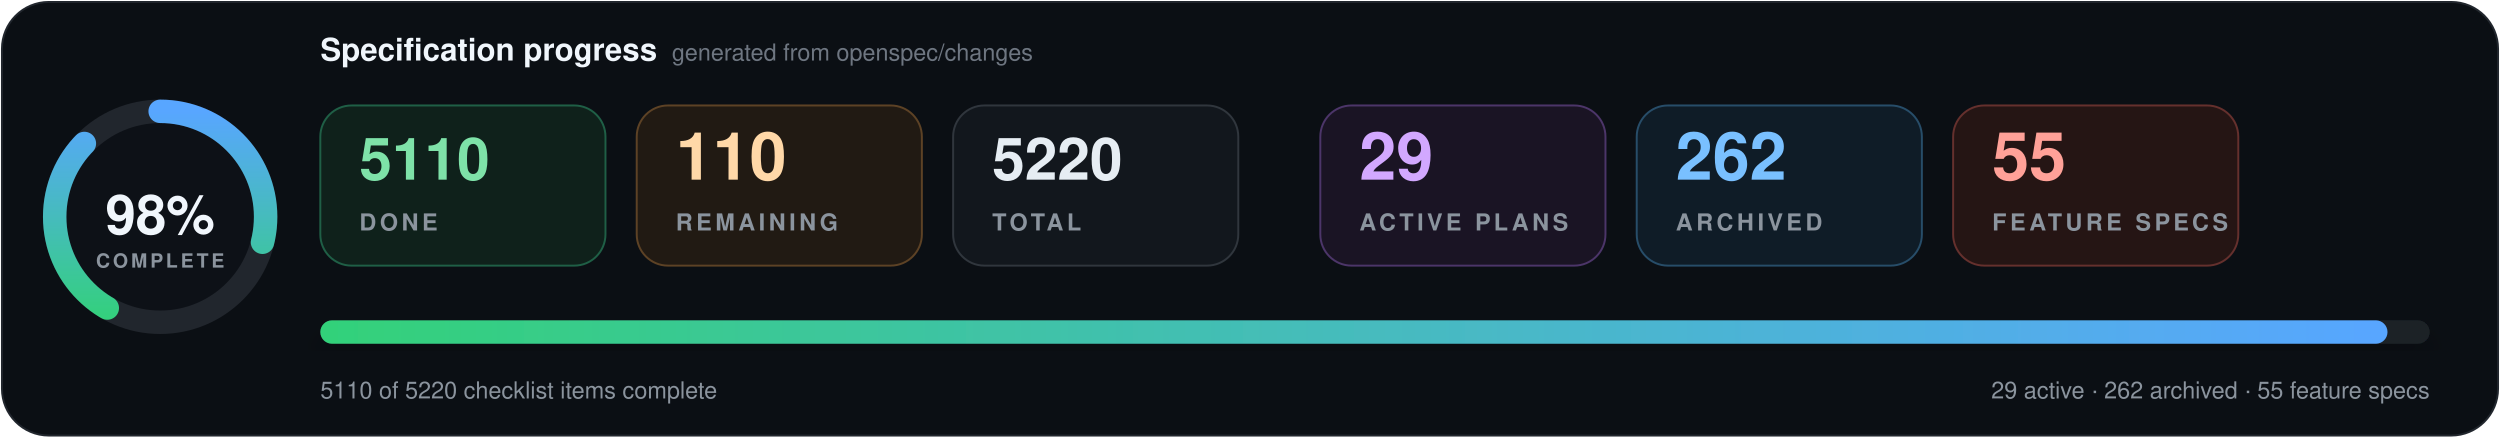
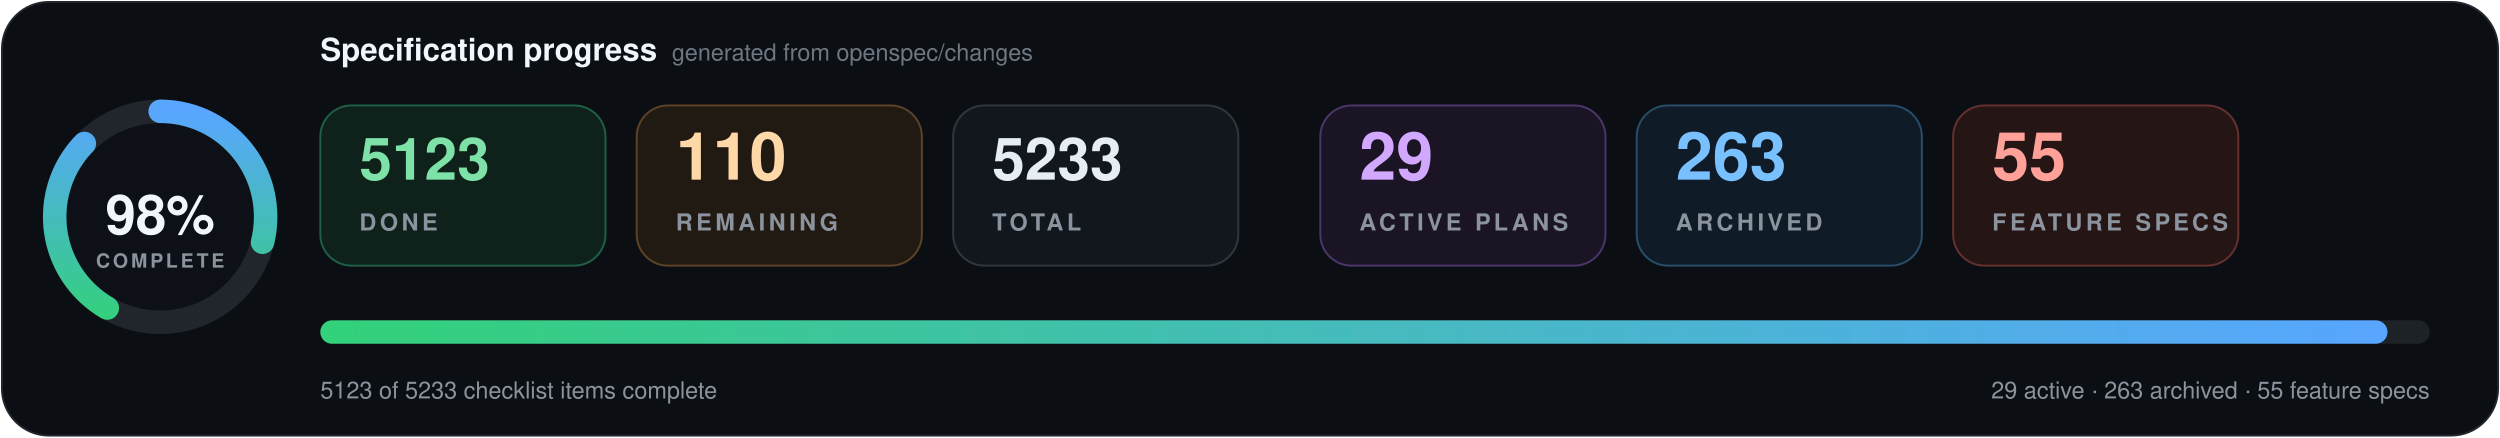
- <svg xmlns="http://www.w3.org/2000/svg" data-cache-version="1793990932" width="1280" height="224" viewBox="0 0 1280 224" role="img" aria-labelledby="title description" font-family="system-ui, -apple-system, BlinkMacSystemFont, 'Segoe UI', Helvetica, Arial, sans-serif" font-variant-numeric="tabular-nums">
+ <svg xmlns="http://www.w3.org/2000/svg" data-cache-version="1793991616" width="1280" height="224" viewBox="0 0 1280 224" role="img" aria-labelledby="title description" font-family="system-ui, -apple-system, BlinkMacSystemFont, 'Segoe UI', Helvetica, Arial, sans-serif" font-variant-numeric="tabular-nums">
  <defs>
    <linearGradient id="progress" x1="0" x2="1">
      <stop offset="0" stop-color="#33d17a" />
      <stop offset="1" stop-color="#58a6ff" />
    </linearGradient>
    <filter id="shadow" x="-10%" y="-20%" width="120%" height="150%">
      <feDropShadow dx="0" dy="7" stdDeviation="9" flood-color="#000" flood-opacity=".28" />
    </filter>
  </defs>
  <rect x="1" y="1" width="1278" height="222" rx="24" fill="#0b0f14" stroke="#21262d" />
  <g transform="translate(82 111)">
    <circle r="54" fill="#0d1117" stroke="#21262d" stroke-width="12" />
    <circle r="54" fill="none" stroke="url(#progress)" stroke-width="12" stroke-linecap="round" pathLength="100" stroke-dasharray="98 100" transform="rotate(-90)" />
    <text y="-1" text-anchor="middle" dominant-baseline="middle" fill="#f0f6fc" font-size="28" font-weight="800">98%</text>
    <text y="26" text-anchor="middle" fill="#8b949e" font-size="10" font-weight="700" letter-spacing="1.5">COMPLETE</text>
  </g>
  <text x="164" y="31" fill="#f0f6fc" font-size="16" font-weight="750">Specification progress</text>
  <text x="344" y="31" fill="#6e7681" font-size="12">generated from openspec/changes</text>
  <g transform="translate(164 54)">
    <rect width="146" height="82" rx="16" fill="#0f211b" stroke="#1f5f46" />
-     <text x="20" y="38" fill="#7ee2a8" font-size="30" font-weight="750">5110</text>
+     <text x="20" y="38" fill="#7ee2a8" font-size="30" font-weight="750">5123</text>
    <text x="20" y="64" fill="#8b949e" font-size="12" font-weight="700" letter-spacing="1.8">DONE</text>
  </g>
  <g transform="translate(326 54)">
    <rect width="146" height="82" rx="16" fill="#211a13" stroke="#5d4225" />
    <text x="20" y="38" fill="#ffd8a8" font-size="34" font-weight="750">110</text>
    <text x="20" y="64" fill="#8b949e" font-size="12" font-weight="700" letter-spacing="1.8">REMAINING</text>
  </g>
  <g transform="translate(488 54)">
    <rect width="146" height="82" rx="16" fill="#12171d" stroke="#30363d" />
-     <text x="20" y="38" fill="#e6edf3" font-size="30" font-weight="750">5220</text>
+     <text x="20" y="38" fill="#e6edf3" font-size="30" font-weight="750">5233</text>
    <text x="20" y="64" fill="#8b949e" font-size="12" font-weight="700" letter-spacing="1.8">TOTAL</text>
  </g>
  <g transform="translate(676 54)">
    <rect width="146" height="82" rx="16" fill="#1a1424" stroke="#4c3569" />
    <text x="20" y="38" fill="#d2a8ff" font-size="34" font-weight="750">29</text>
    <text x="20" y="64" fill="#8b949e" font-size="12" font-weight="700" letter-spacing="1.8">ACTIVE PLANS</text>
  </g>
  <g transform="translate(838 54)">
    <rect width="146" height="82" rx="16" fill="#0f1c27" stroke="#274d69" />
-     <text x="20" y="38" fill="#79c0ff" font-size="34" font-weight="750">262</text>
+     <text x="20" y="38" fill="#79c0ff" font-size="34" font-weight="750">263</text>
    <text x="20" y="64" fill="#8b949e" font-size="12" font-weight="700" letter-spacing="1.8">ARCHIVED</text>
  </g>
  <g transform="translate(1000 54)">
    <rect width="146" height="82" rx="16" fill="#251514" stroke="#65302d" />
    <text x="20" y="38" fill="#ffa198" font-size="34" font-weight="750">55</text>
    <text x="20" y="64" fill="#8b949e" font-size="12" font-weight="700" letter-spacing="1.8">FEATURE SPECS</text>
  </g>
  <g filter="url(#shadow)">
    <rect x="164" y="164" width="1080" height="12" rx="6" fill="#1b2128" />
    <rect x="164" y="164" width="1058.4" height="12" rx="6" fill="url(#progress)" />
  </g>
-   <text x="164" y="204" fill="#8b949e" font-size="12">5110 of 5220 checklist items complete</text>
-   <text x="1244" y="204" text-anchor="end" fill="#8b949e" font-size="12">29 active · 262 archived · 55 feature specs</text>
+   <text x="164" y="204" fill="#8b949e" font-size="12">5123 of 5233 checklist items complete</text>
+   <text x="1244" y="204" text-anchor="end" fill="#8b949e" font-size="12">29 active · 263 archived · 55 feature specs</text>
</svg>
